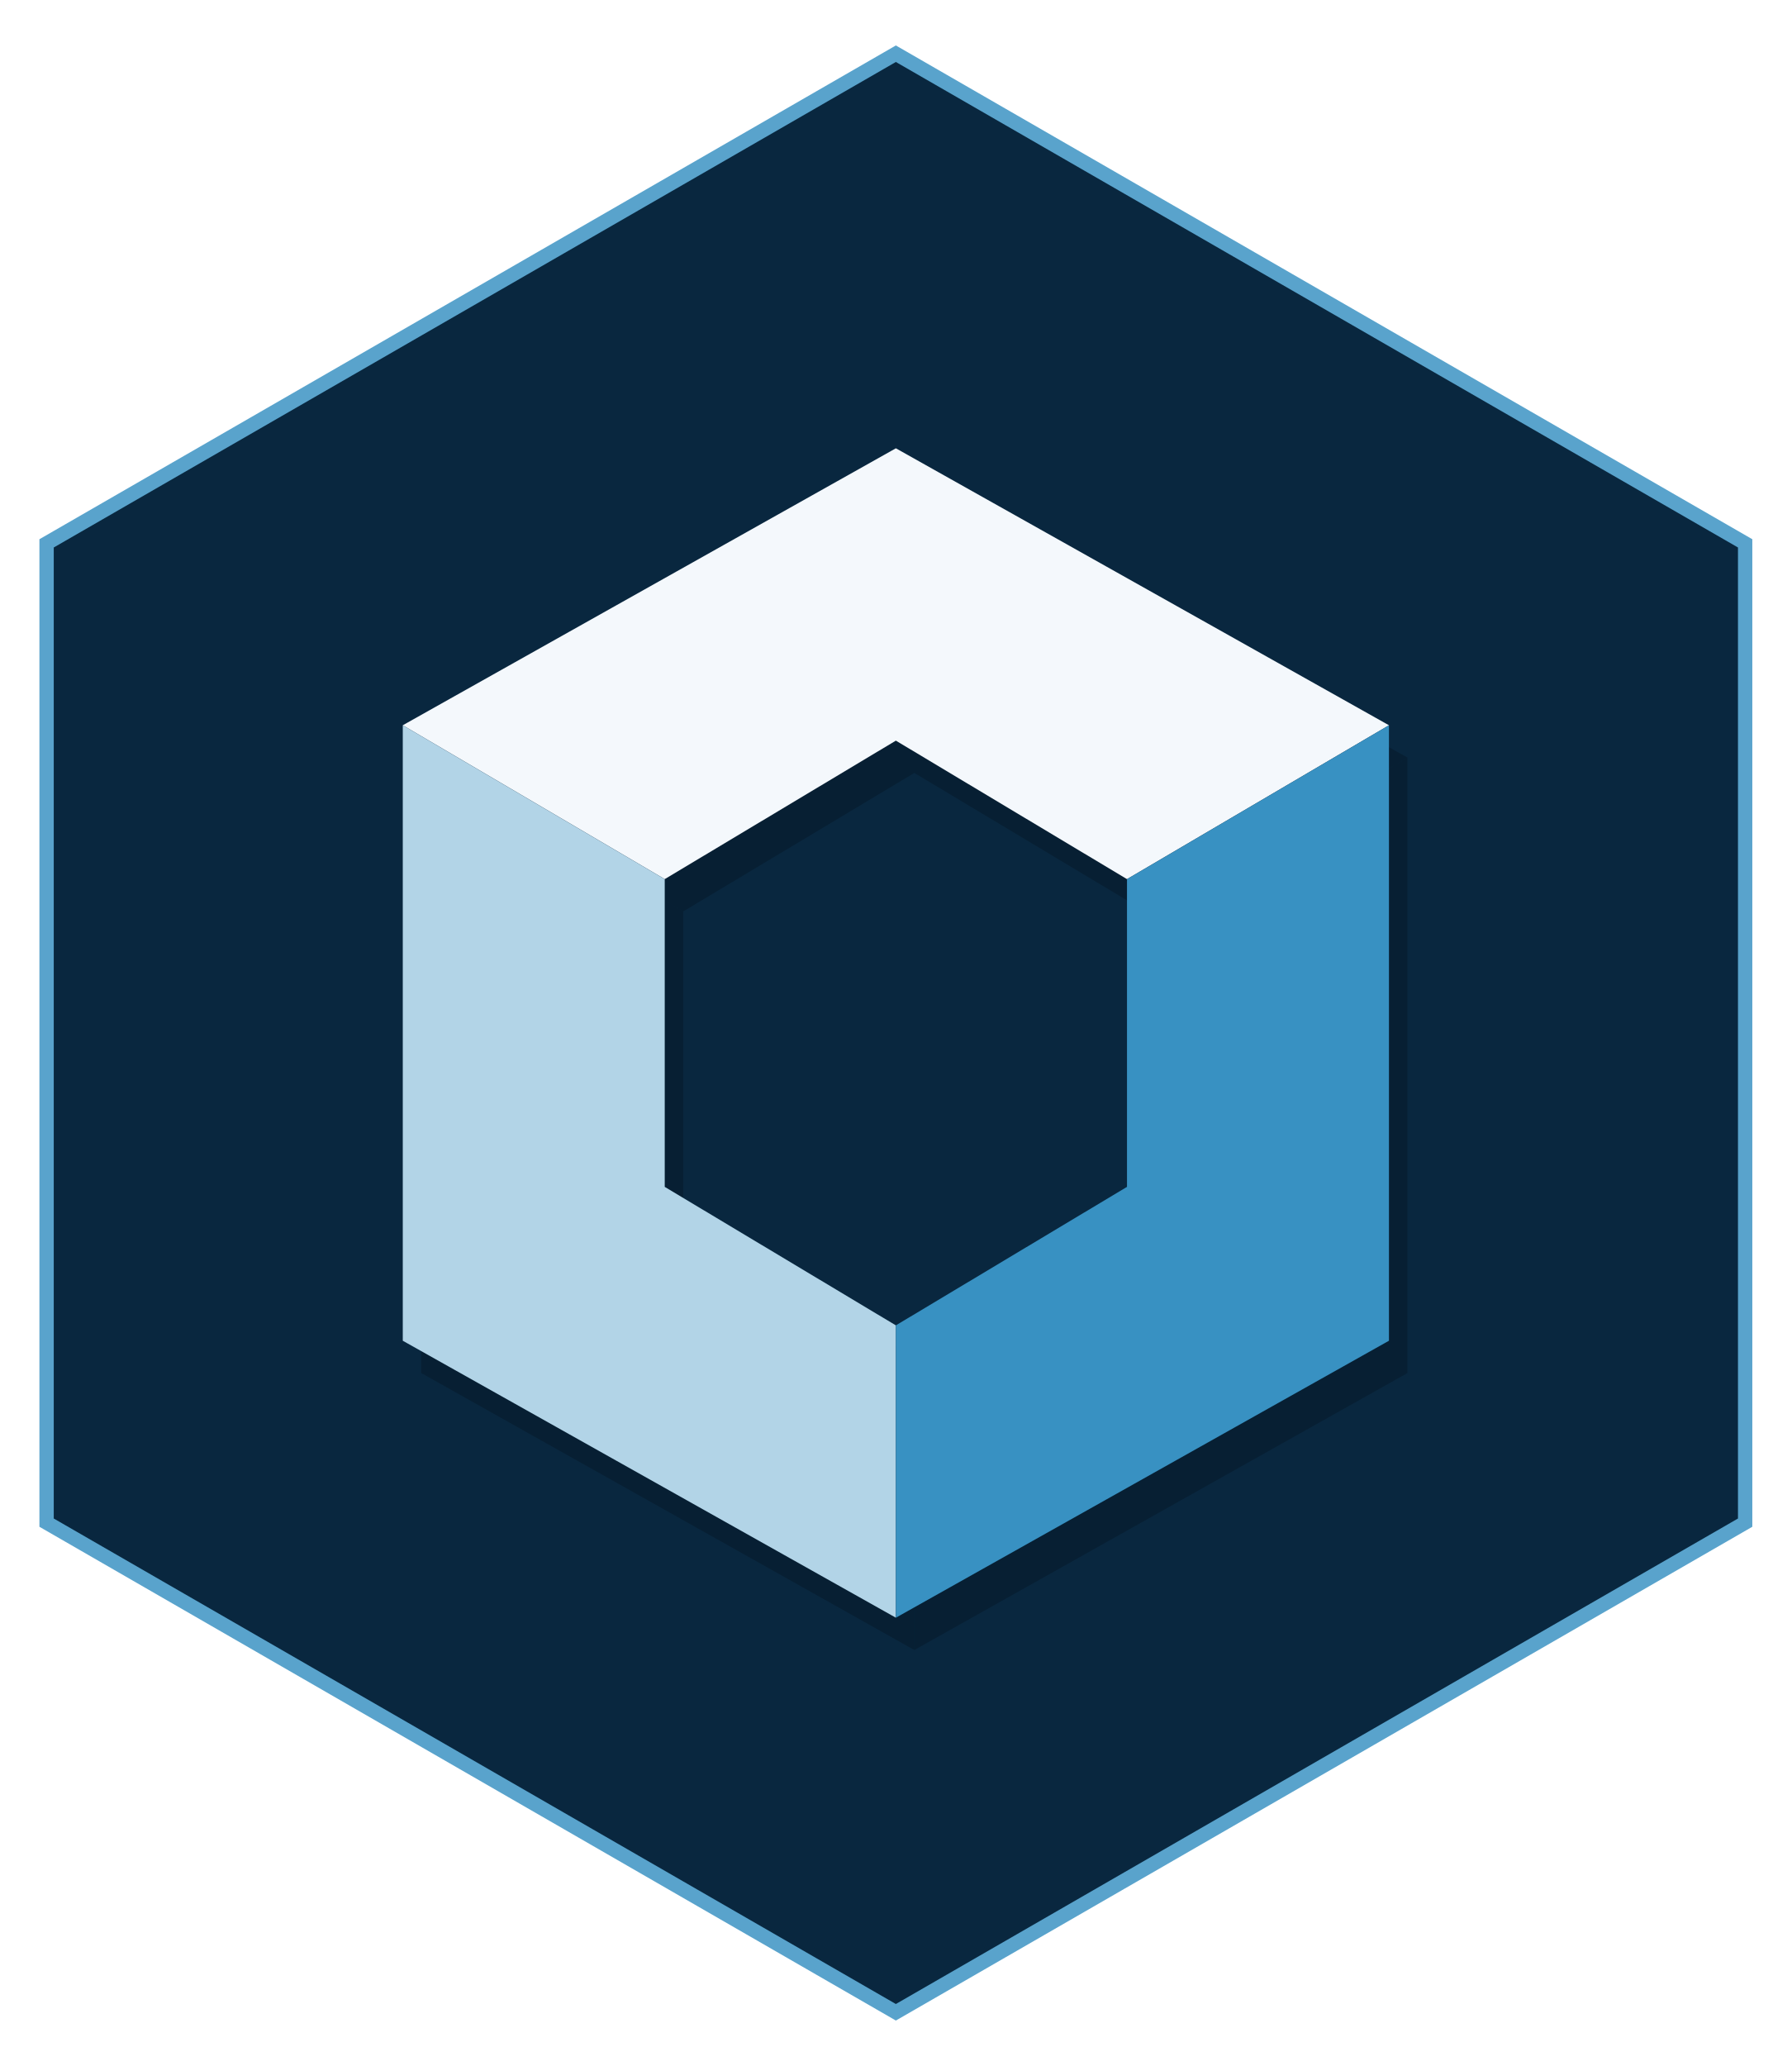
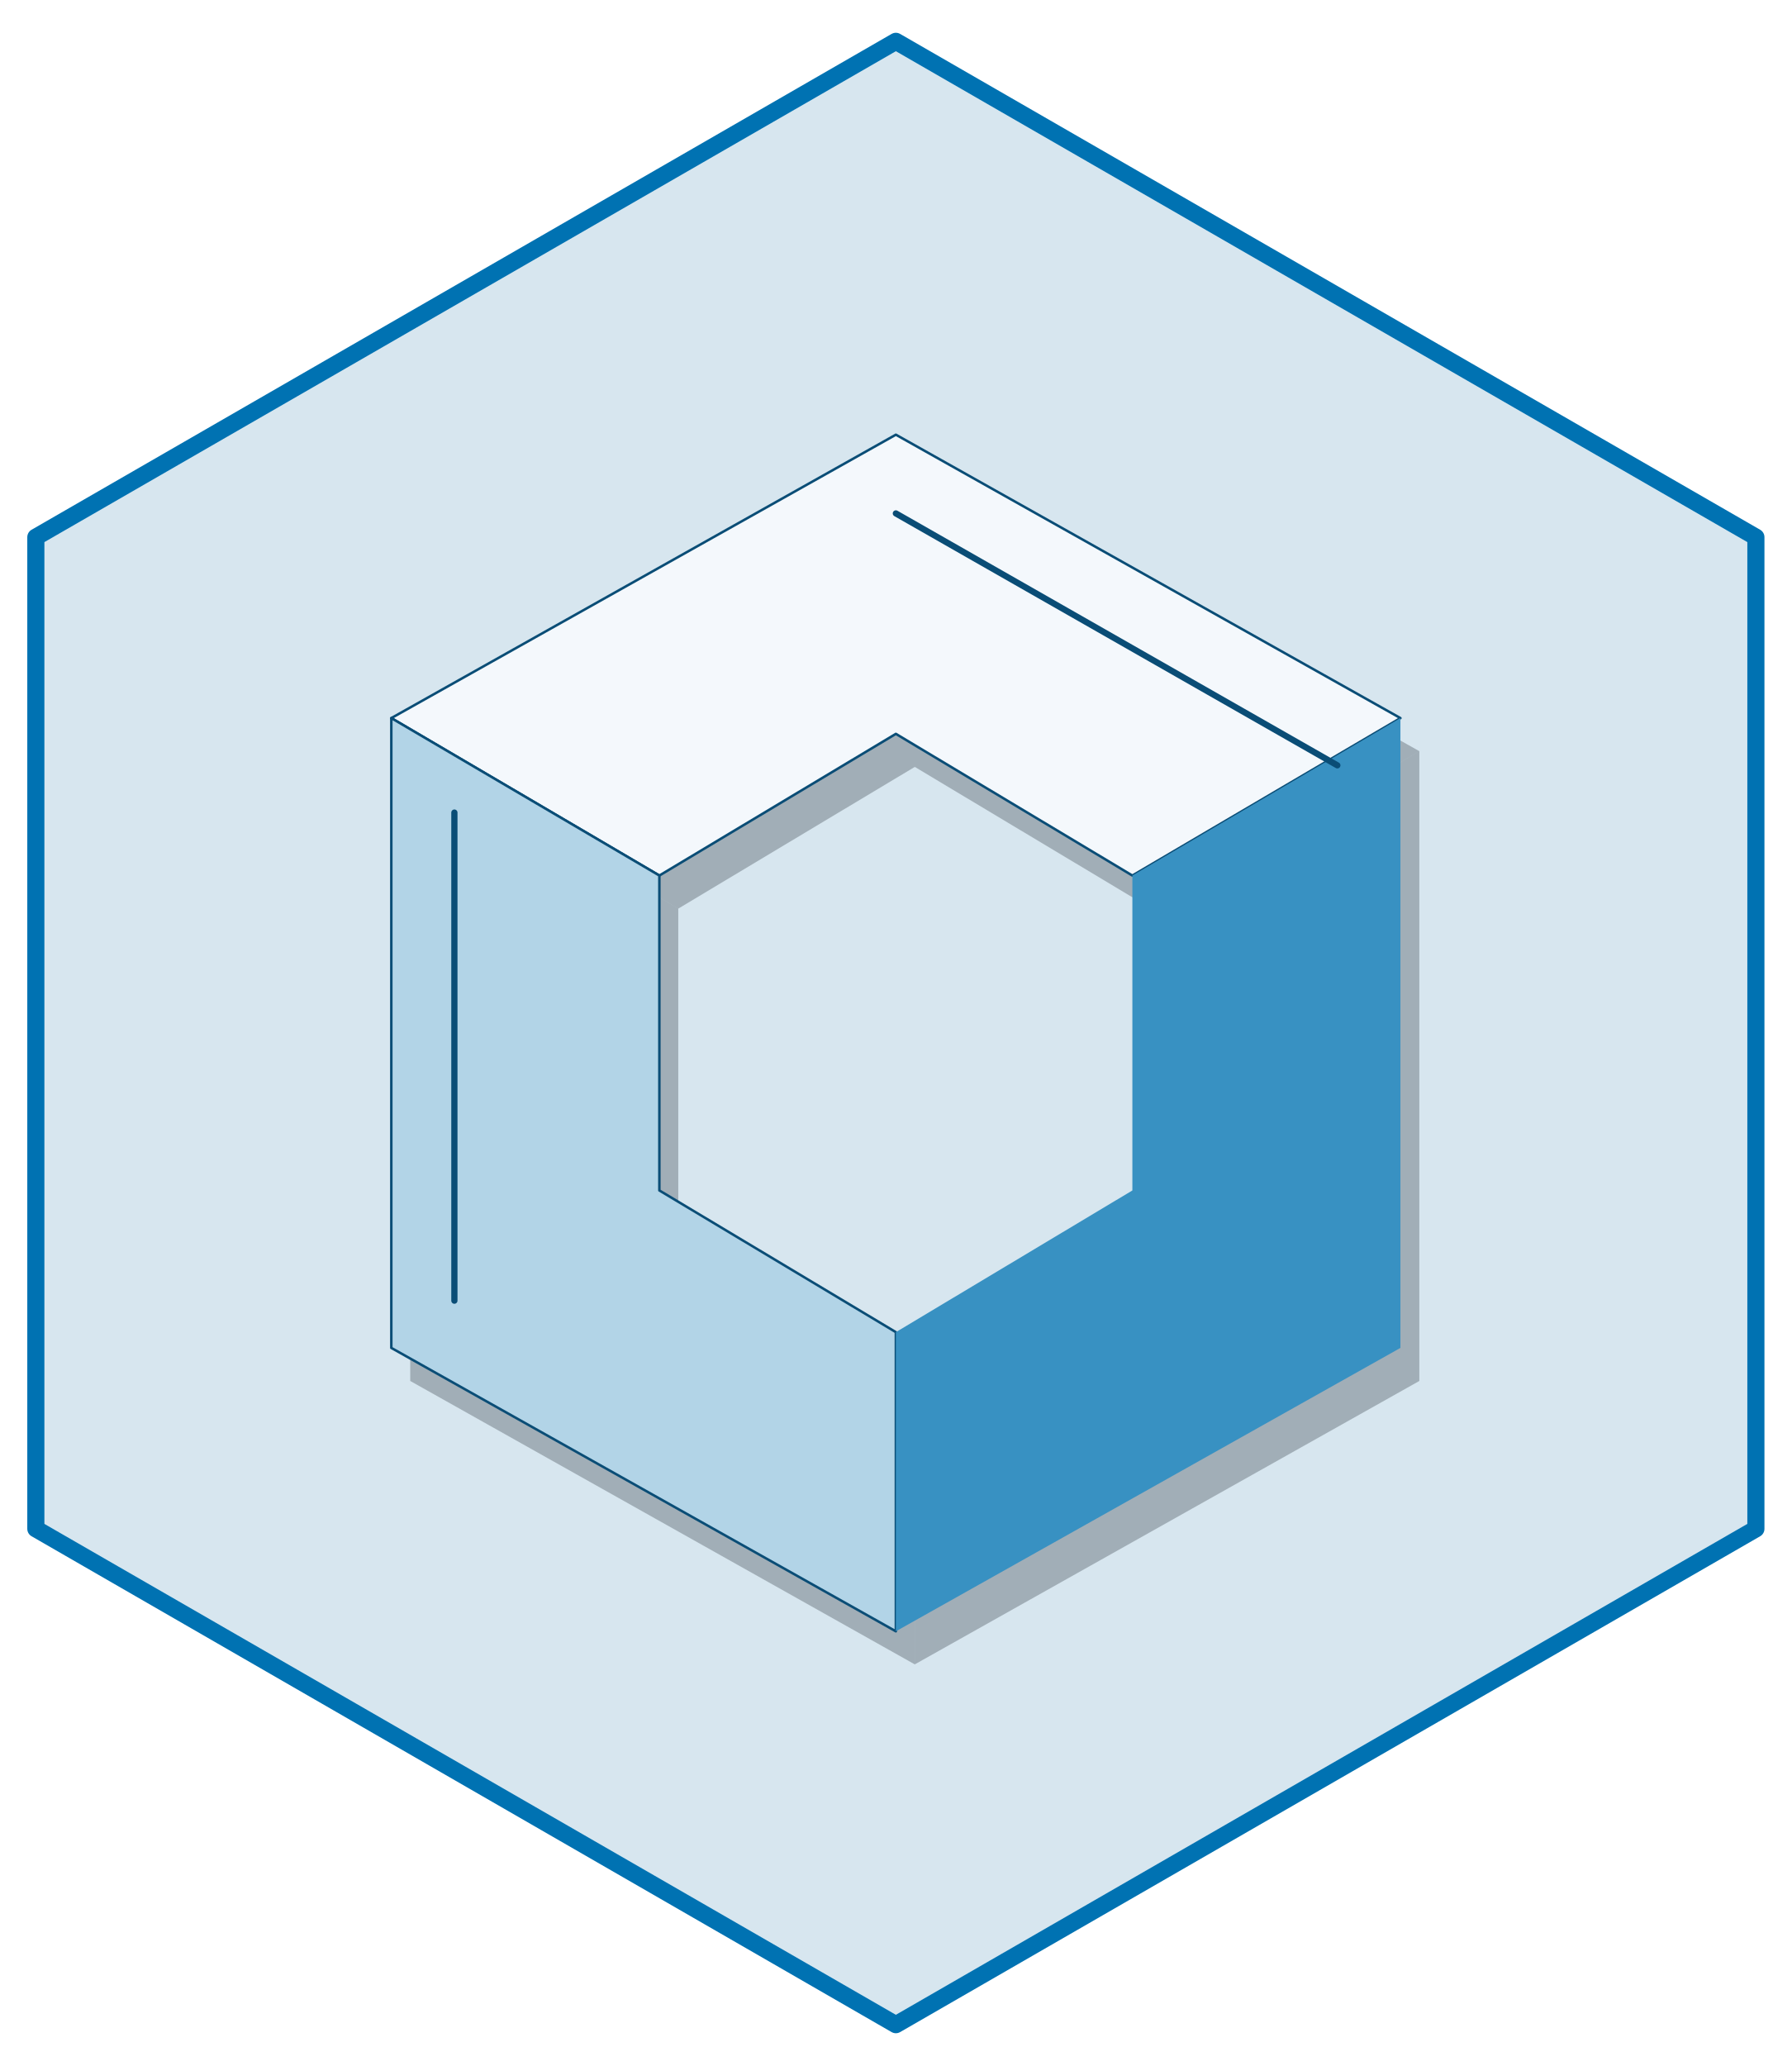
- <svg xmlns="http://www.w3.org/2000/svg" width="432" height="498" viewBox="0 0 432 498">
-   <path fill-rule="nonzero" fill="rgb(100%, 100%, 100%)" fill-opacity="1" d="M 216 4.98 L 427.68 126.988 L 427.68 371.012 L 216 493.02 L 4.32 371.012 L 4.32 126.988 Z M 216 4.98 " />
-   <path fill-rule="nonzero" fill="rgb(34.902%, 63.922%, 80%)" fill-opacity="1" d="M 216 10.957 L 422.496 129.977 L 422.496 368.023 L 216 487.043 L 9.504 368.023 L 9.504 129.977 Z M 216 10.957 " />
-   <path fill-rule="nonzero" fill="rgb(3.529%, 15.294%, 24.706%)" fill-opacity="1" d="M 216 14.941 L 419.039 131.969 L 419.039 366.031 L 216 483.059 L 12.961 366.031 L 12.961 131.969 Z M 216 14.941 " />
-   <path fill-rule="nonzero" fill="rgb(1.176%, 3.922%, 7.059%)" fill-opacity="0.251" d="M 220.457 115.848 L 339.344 182.609 L 276.188 219.699 L 220.457 186.316 L 164.73 219.699 L 101.57 182.609 Z M 220.457 115.848 " />
-   <path fill-rule="nonzero" fill="rgb(95.686%, 97.255%, 98.824%)" fill-opacity="1" d="M 216 108.059 L 334.887 174.82 L 271.727 211.91 L 216 178.527 L 160.273 211.91 L 97.113 174.82 Z M 216 108.059 " />
-   <path fill-rule="nonzero" fill="rgb(1.176%, 3.922%, 7.059%)" fill-opacity="0.251" d="M 101.57 182.609 L 164.73 219.699 L 164.73 293.879 L 220.457 327.262 L 220.457 397.73 L 101.57 330.969 Z M 101.57 182.609 " />
-   <path fill-rule="nonzero" fill="rgb(69.804%, 83.137%, 90.588%)" fill-opacity="1" d="M 97.113 174.82 L 160.273 211.91 L 160.273 286.09 L 216 319.473 L 216 389.941 L 97.113 323.18 Z M 97.113 174.82 " />
-   <path fill-rule="nonzero" fill="rgb(1.176%, 3.922%, 7.059%)" fill-opacity="0.251" d="M 220.457 397.73 L 220.457 327.262 L 276.188 293.879 L 276.188 219.699 L 339.344 182.609 L 339.344 330.969 Z M 220.457 397.73 " />
-   <path fill-rule="nonzero" fill="rgb(21.961%, 56.863%, 76.078%)" fill-opacity="1" d="M 216 389.941 L 216 319.473 L 271.727 286.09 L 271.727 211.91 L 334.887 174.82 L 334.887 323.18 Z M 216 389.941 " />
-   <path fill-rule="nonzero" fill="rgb(3.529%, 15.294%, 24.706%)" fill-opacity="1" d="M 216 195.219 L 169.348 222.109 L 169.348 275.891 L 216 302.781 L 262.652 275.891 L 262.652 222.109 Z M 216 195.219 " />
+ <svg xmlns="http://www.w3.org/2000/svg" width="432pt" height="498pt" viewBox="0 0 432 498">
+   <path fill-rule="nonzero" fill="rgb(84.314%, 90.196%, 93.725%)" fill-opacity="1" stroke-width="4.125" stroke-linecap="round" stroke-linejoin="round" stroke="rgb(0%, 44.706%, 69.804%)" stroke-opacity="1" stroke-miterlimit="10" d="M 216 9.961 L 423.359 129.48 L 423.359 368.52 L 216 488.039 L 8.641 368.52 L 8.641 129.48 Z M 216 9.961 " />
+   <path fill-rule="nonzero" fill="rgb(1.176%, 3.922%, 7.059%)" fill-opacity="0.251" d="M 220.562 112.75 L 342.215 181.066 L 277.586 219.016 L 220.562 184.859 L 163.539 219.016 L 98.91 181.066 Z M 220.562 112.75 " />
+   <path fill-rule="nonzero" fill="rgb(95.686%, 97.255%, 98.824%)" fill-opacity="1" stroke-width="0.6" stroke-linecap="round" stroke-linejoin="round" stroke="rgb(3.922%, 30.196%, 46.275%)" stroke-opacity="1" stroke-miterlimit="10" d="M 216 104.781 L 337.652 173.094 L 273.023 211.047 L 216 176.891 L 158.977 211.047 L 94.348 173.094 Z M 216 104.781 " />
+   <path fill-rule="nonzero" fill="rgb(1.176%, 3.922%, 7.059%)" fill-opacity="0.251" d="M 98.91 181.066 L 163.539 219.016 L 163.539 294.922 L 220.562 329.082 L 220.562 401.191 L 98.91 332.875 Z M 98.91 181.066 " />
+   <path fill-rule="nonzero" fill="rgb(69.804%, 83.137%, 90.588%)" fill-opacity="1" stroke-width="0.6" stroke-linecap="round" stroke-linejoin="round" stroke="rgb(3.922%, 30.196%, 46.275%)" stroke-opacity="1" stroke-miterlimit="10" d="M 94.348 173.094 L 158.977 211.047 L 158.977 286.953 L 216 321.109 L 216 393.219 L 94.348 324.906 Z M 94.348 173.094 " />
+   <path fill-rule="nonzero" fill="rgb(1.176%, 3.922%, 7.059%)" fill-opacity="0.251" d="M 220.562 401.191 L 220.562 329.082 L 277.586 294.922 L 277.586 219.016 L 342.215 181.066 L 342.215 332.875 Z M 220.562 401.191 " />
+   <path fill-rule="nonzero" fill="rgb(21.961%, 56.863%, 76.078%)" fill-opacity="1" d="M 216 393.219 L 216 321.109 L 273.023 286.953 L 273.023 211.047 L 337.652 173.094 L 337.652 324.906 Z M 216 393.219 " />
+   <path fill-rule="nonzero" fill="rgb(84.314%, 90.196%, 93.725%)" fill-opacity="1" d="M 216 193.969 L 168.262 221.484 L 168.262 276.516 L 216 304.031 L 263.738 276.516 L 263.738 221.484 Z M 216 193.969 " />
+   <path fill="none" stroke-width="1.5" stroke-linecap="round" stroke-linejoin="round" stroke="rgb(3.922%, 30.196%, 46.275%)" stroke-opacity="1" stroke-miterlimit="10" d="M 216 123.758 L 322.445 184.48 " />
+   <path fill="none" stroke-width="1.5" stroke-linecap="round" stroke-linejoin="round" stroke="rgb(3.922%, 30.196%, 46.275%)" stroke-opacity="1" stroke-miterlimit="10" d="M 109.555 195.867 L 109.555 313.52 " />
</svg>
